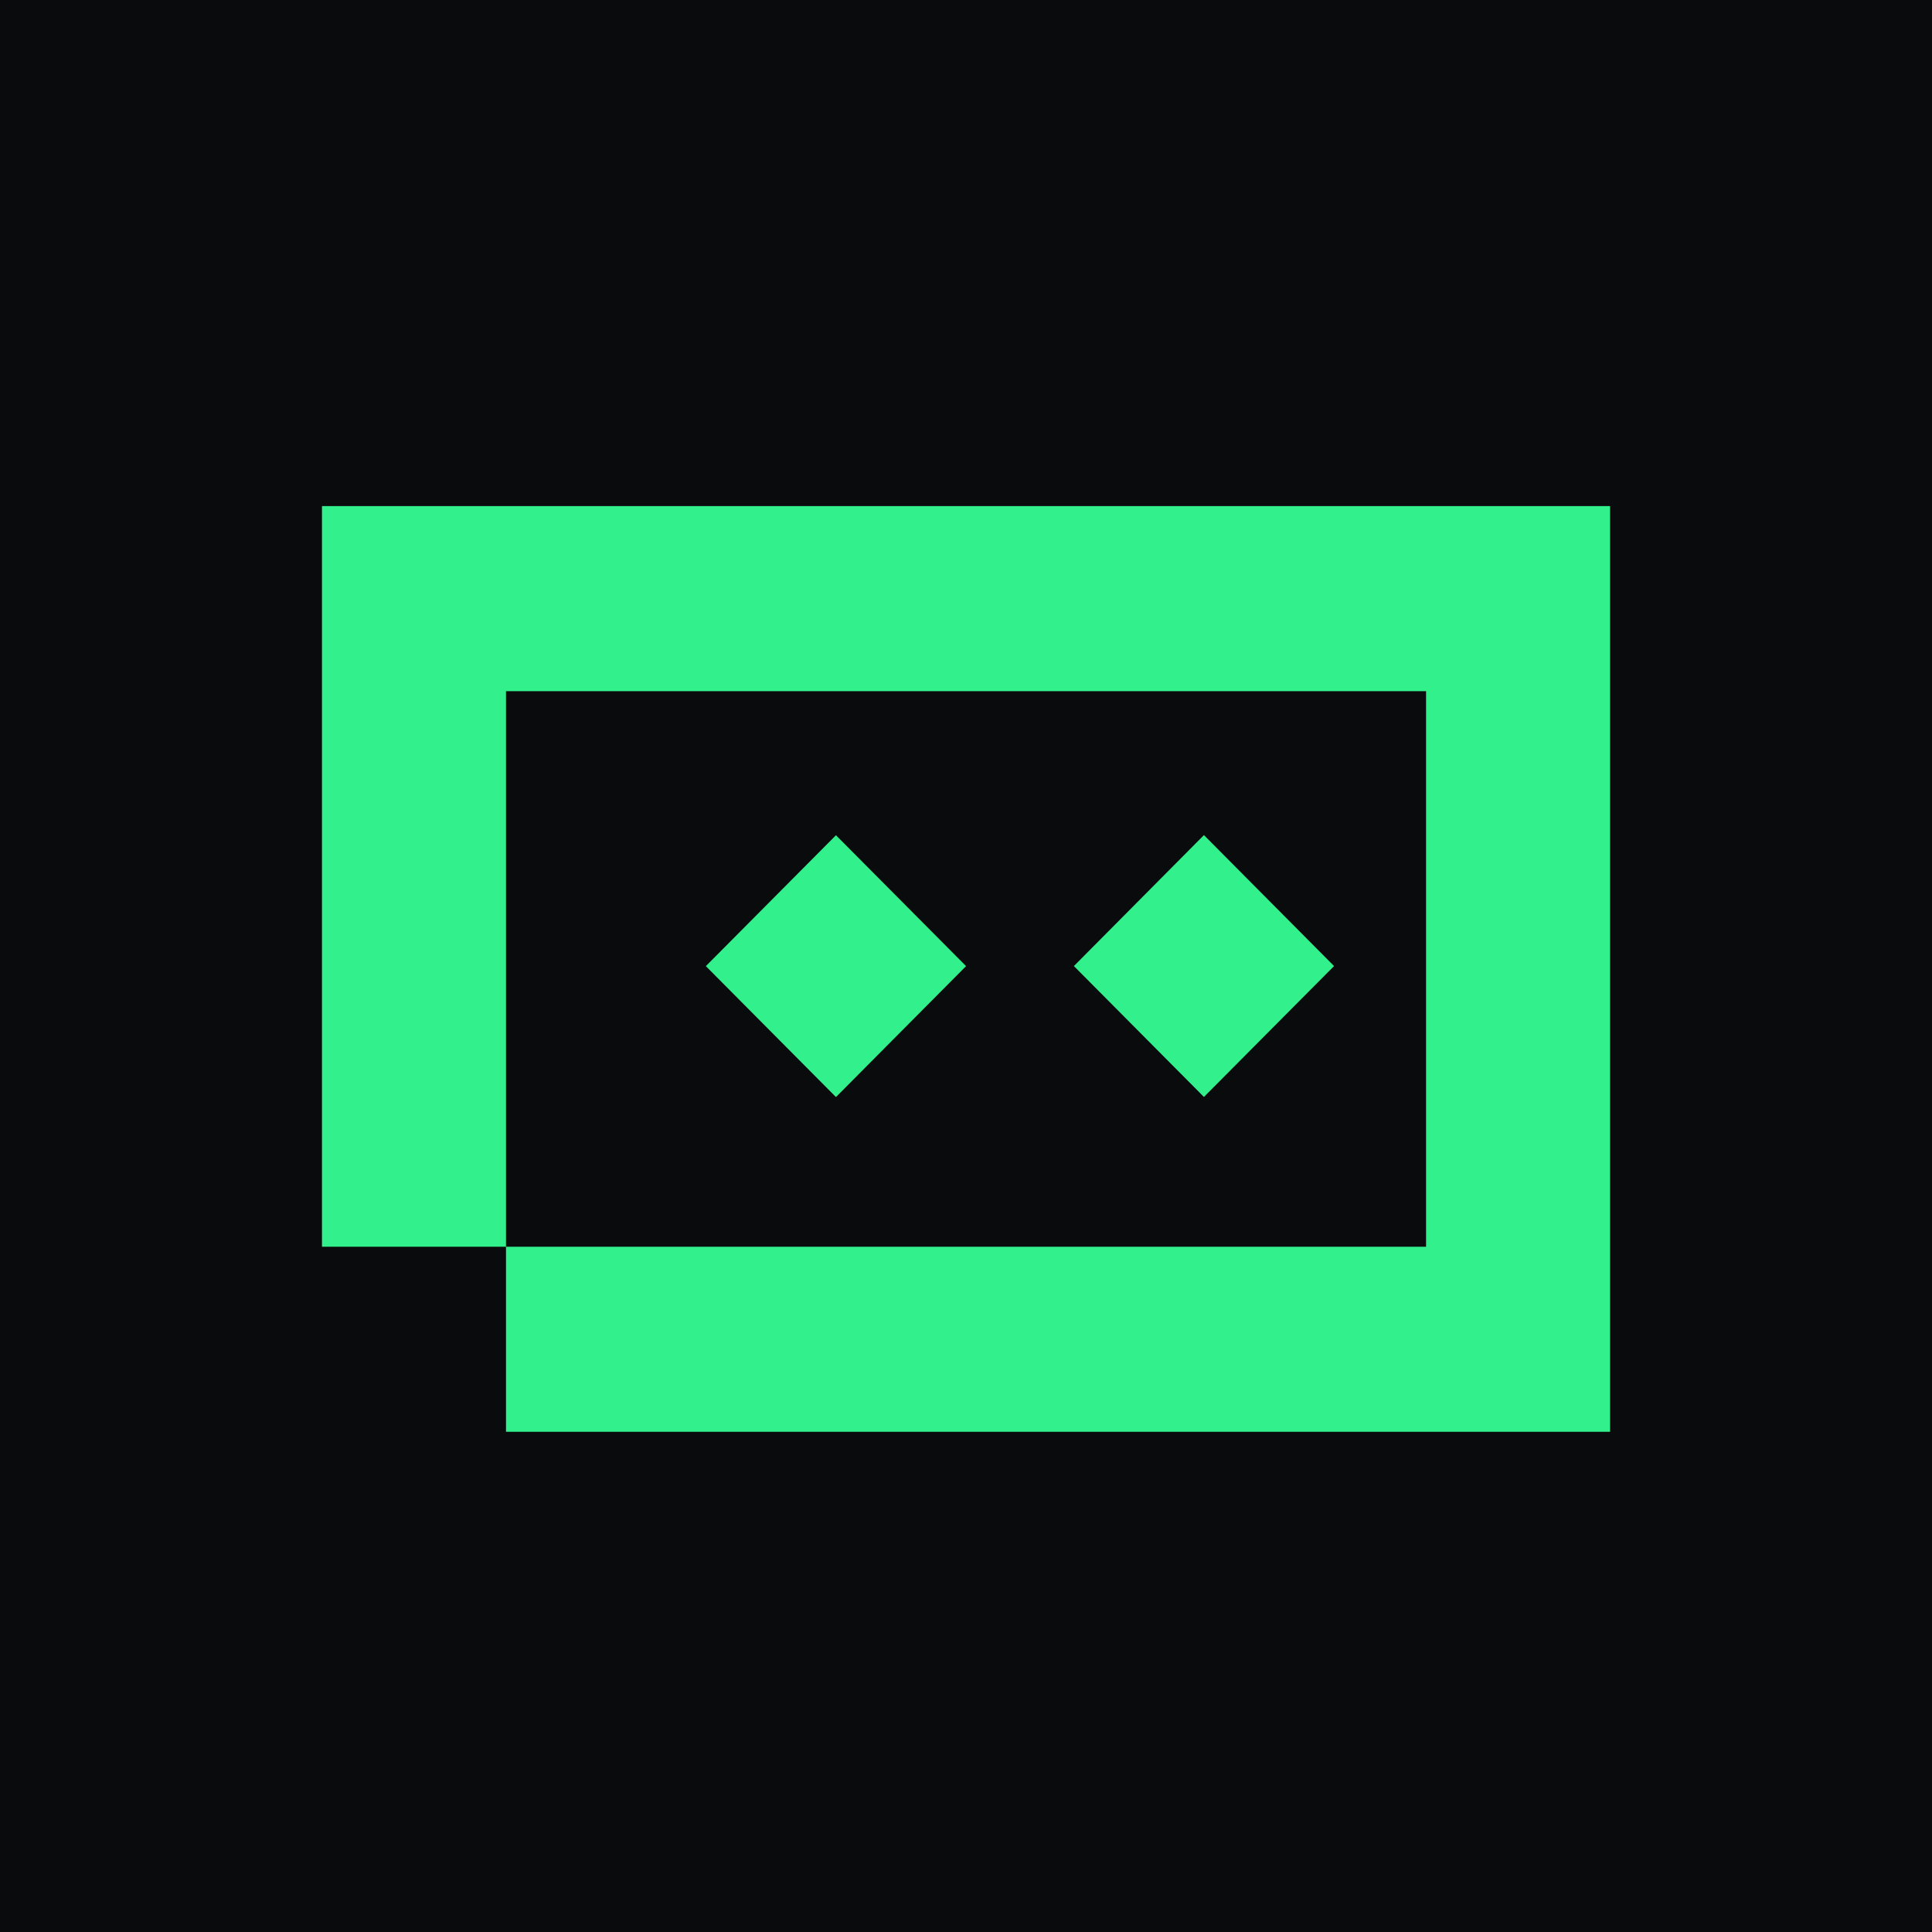
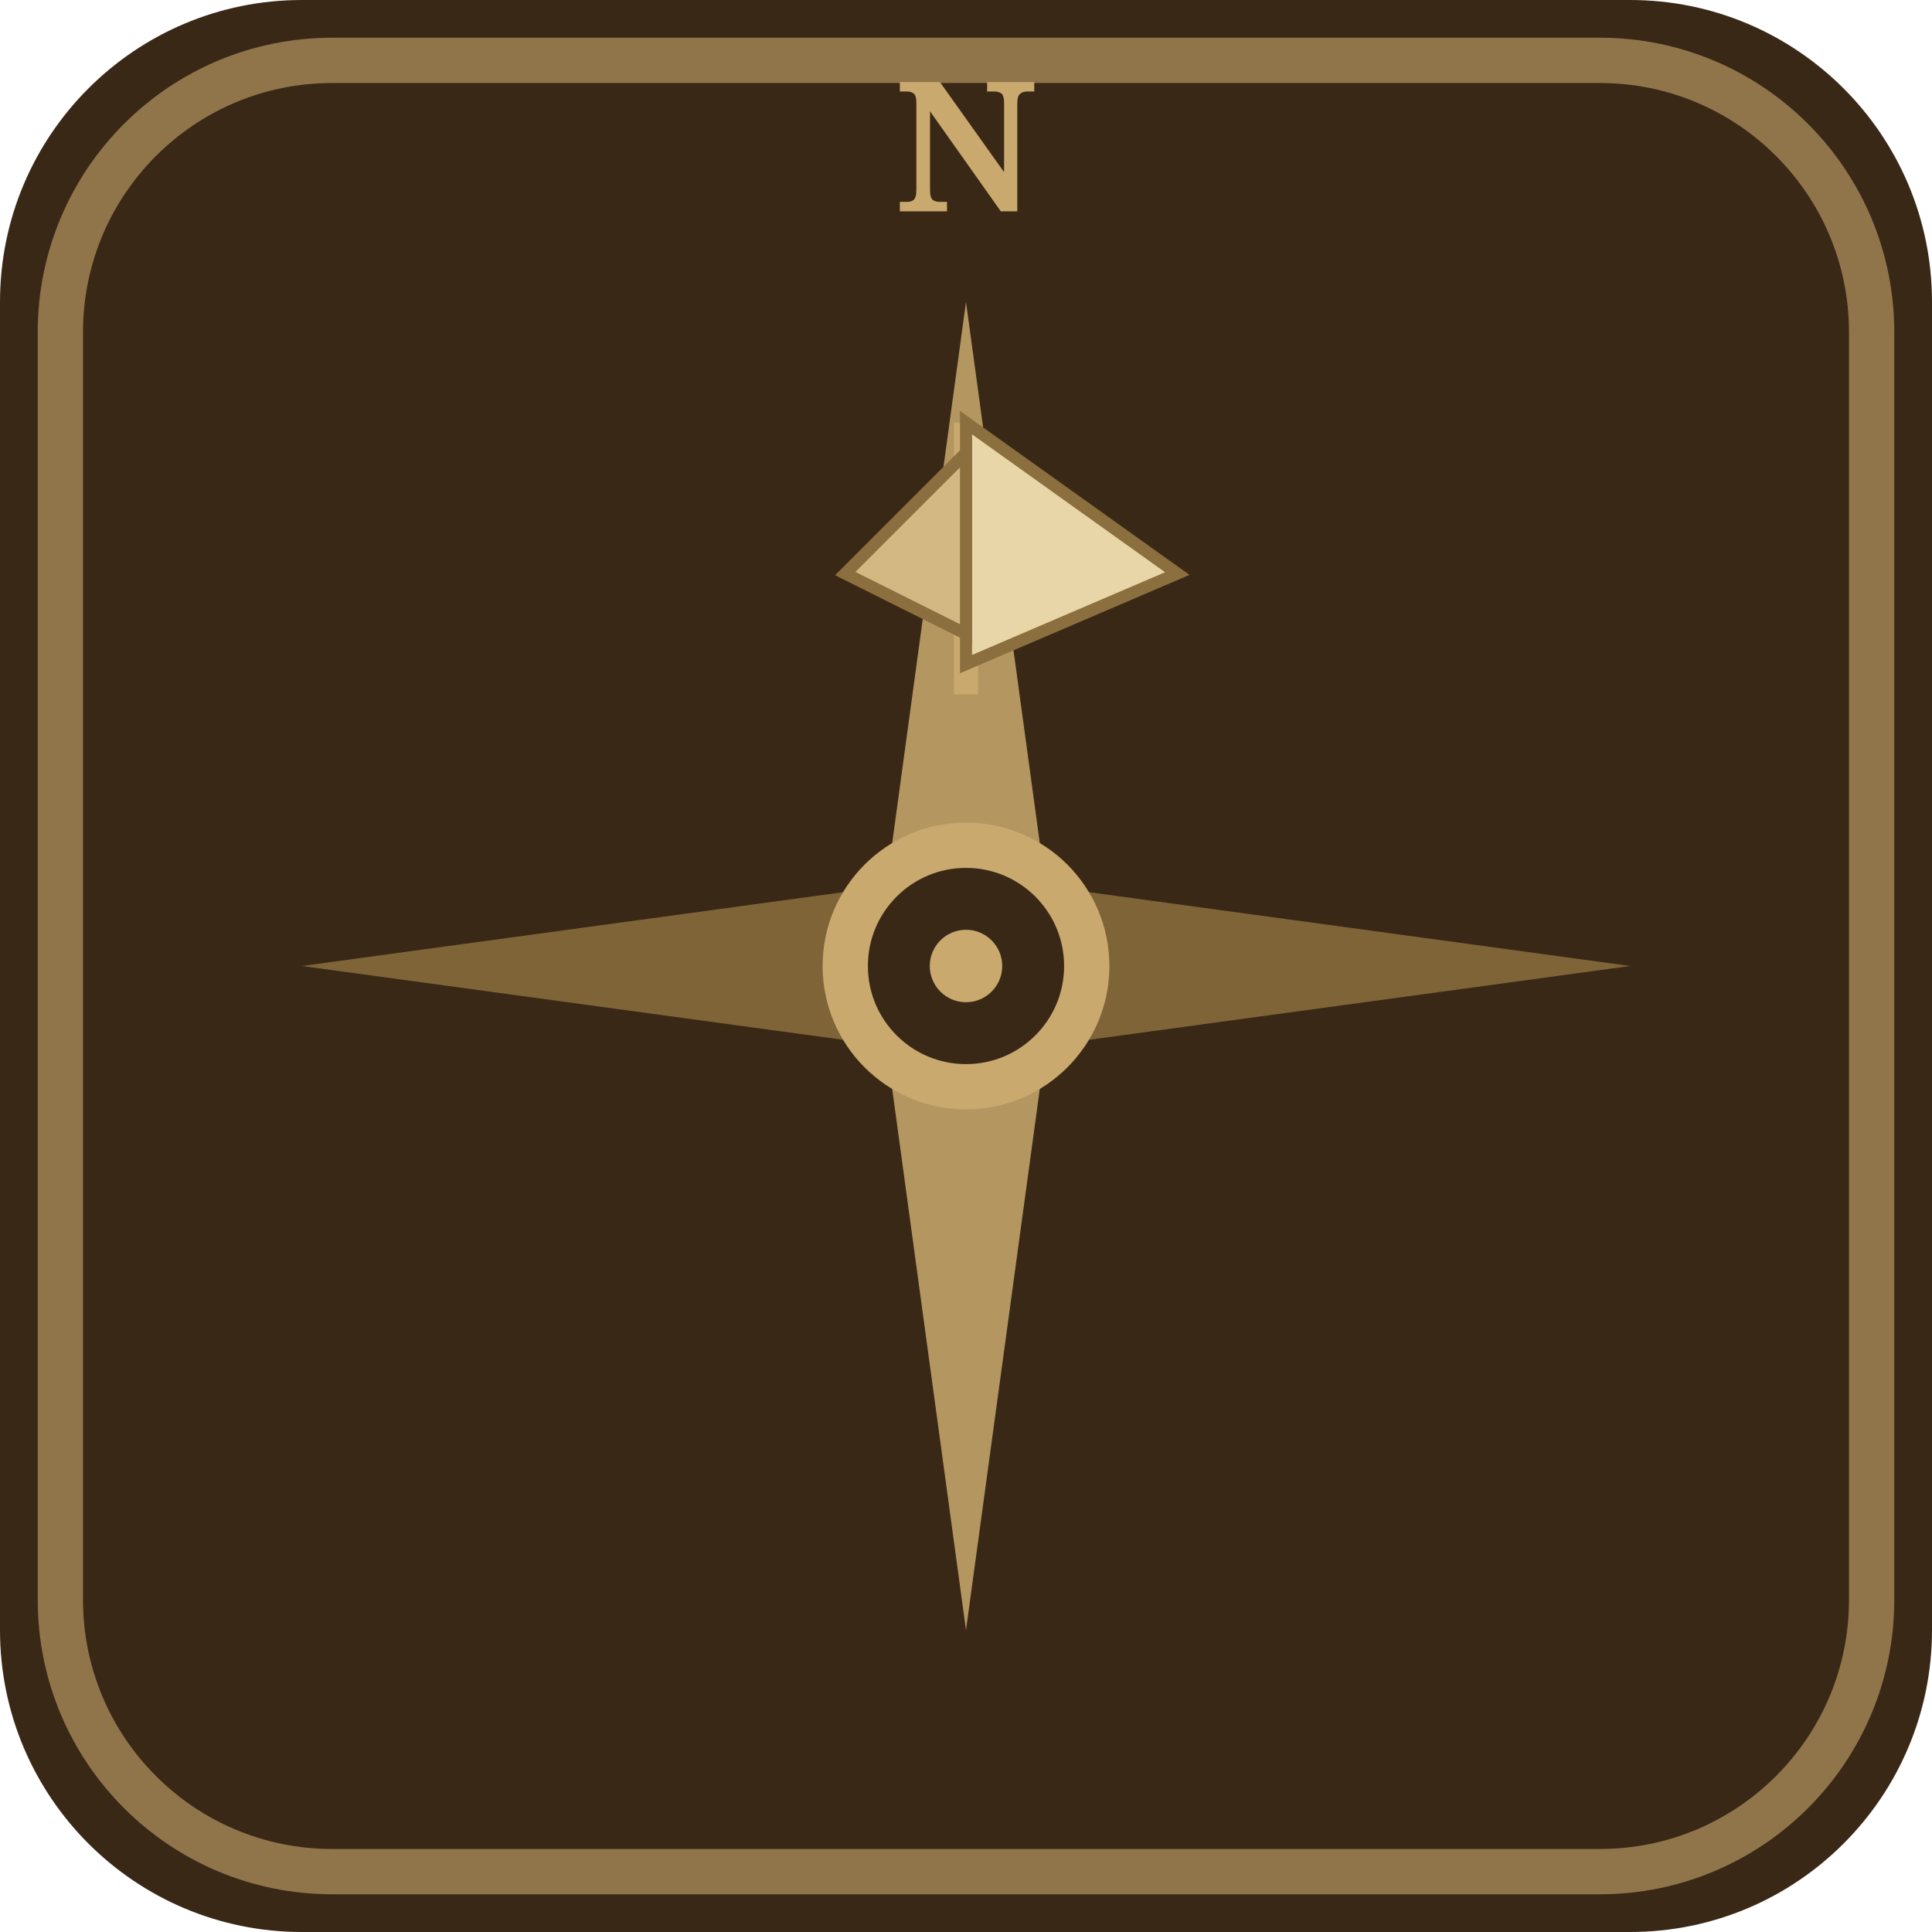
- <svg xmlns="http://www.w3.org/2000/svg" width="32" height="32" viewBox="0 0 32 32" fill="none">
-   <rect width="32" height="32" fill="#0A0B0D" />
-   <path d="M26.668 23.715H8.381V20.65H5.333V8.382H26.668V23.715ZM8.381 20.65H23.62V11.448H8.381V20.65ZM16.001 16.002L13.846 18.171L11.691 16.002L13.846 13.834L16.001 16.002ZM22.096 16.001L19.941 18.169L17.787 16.001L19.941 13.832L22.096 16.001Z" fill="#32F08C" />
+ <svg xmlns="http://www.w3.org/2000/svg" width="64" height="64" viewBox="0 0 64 64" fill="none">
+   <rect width="64" height="64" rx="10" fill="#3a2817" />
+   <rect x="2" y="2" width="60" height="60" rx="9" fill="none" stroke="#c9a96e" stroke-width="1.5" opacity="0.6" />
+   <g transform="translate(32 32)">
+     <path d="M0 -22 L3 0 L0 22 L-3 0 Z" fill="#c9a96e" opacity="0.85" />
+     <path d="M-22 0 L0 3 L22 0 L0 -3 Z" fill="#8b6f3e" opacity="0.85" />
+     <circle r="4" fill="#3a2817" stroke="#c9a96e" stroke-width="1.5" />
+     <circle r="1.2" fill="#c9a96e" />
+     <text y="-25" font-family="serif" font-size="6" fill="#c9a96e" text-anchor="middle" font-weight="bold">N</text>
+   </g>
+   <g transform="translate(32 14)">
+     <line x1="0" y1="0" x2="0" y2="9" stroke="#c9a96e" stroke-width="0.8" />
+     <path d="M0 0 L7 5 L0 8 Z" fill="#e8d5a8" stroke="#8b6f3e" stroke-width="0.4" />
+     <path d="M0 1 L-4 5 L0 7 Z" fill="#d4b884" stroke="#8b6f3e" stroke-width="0.4" />
+   </g>
</svg>
